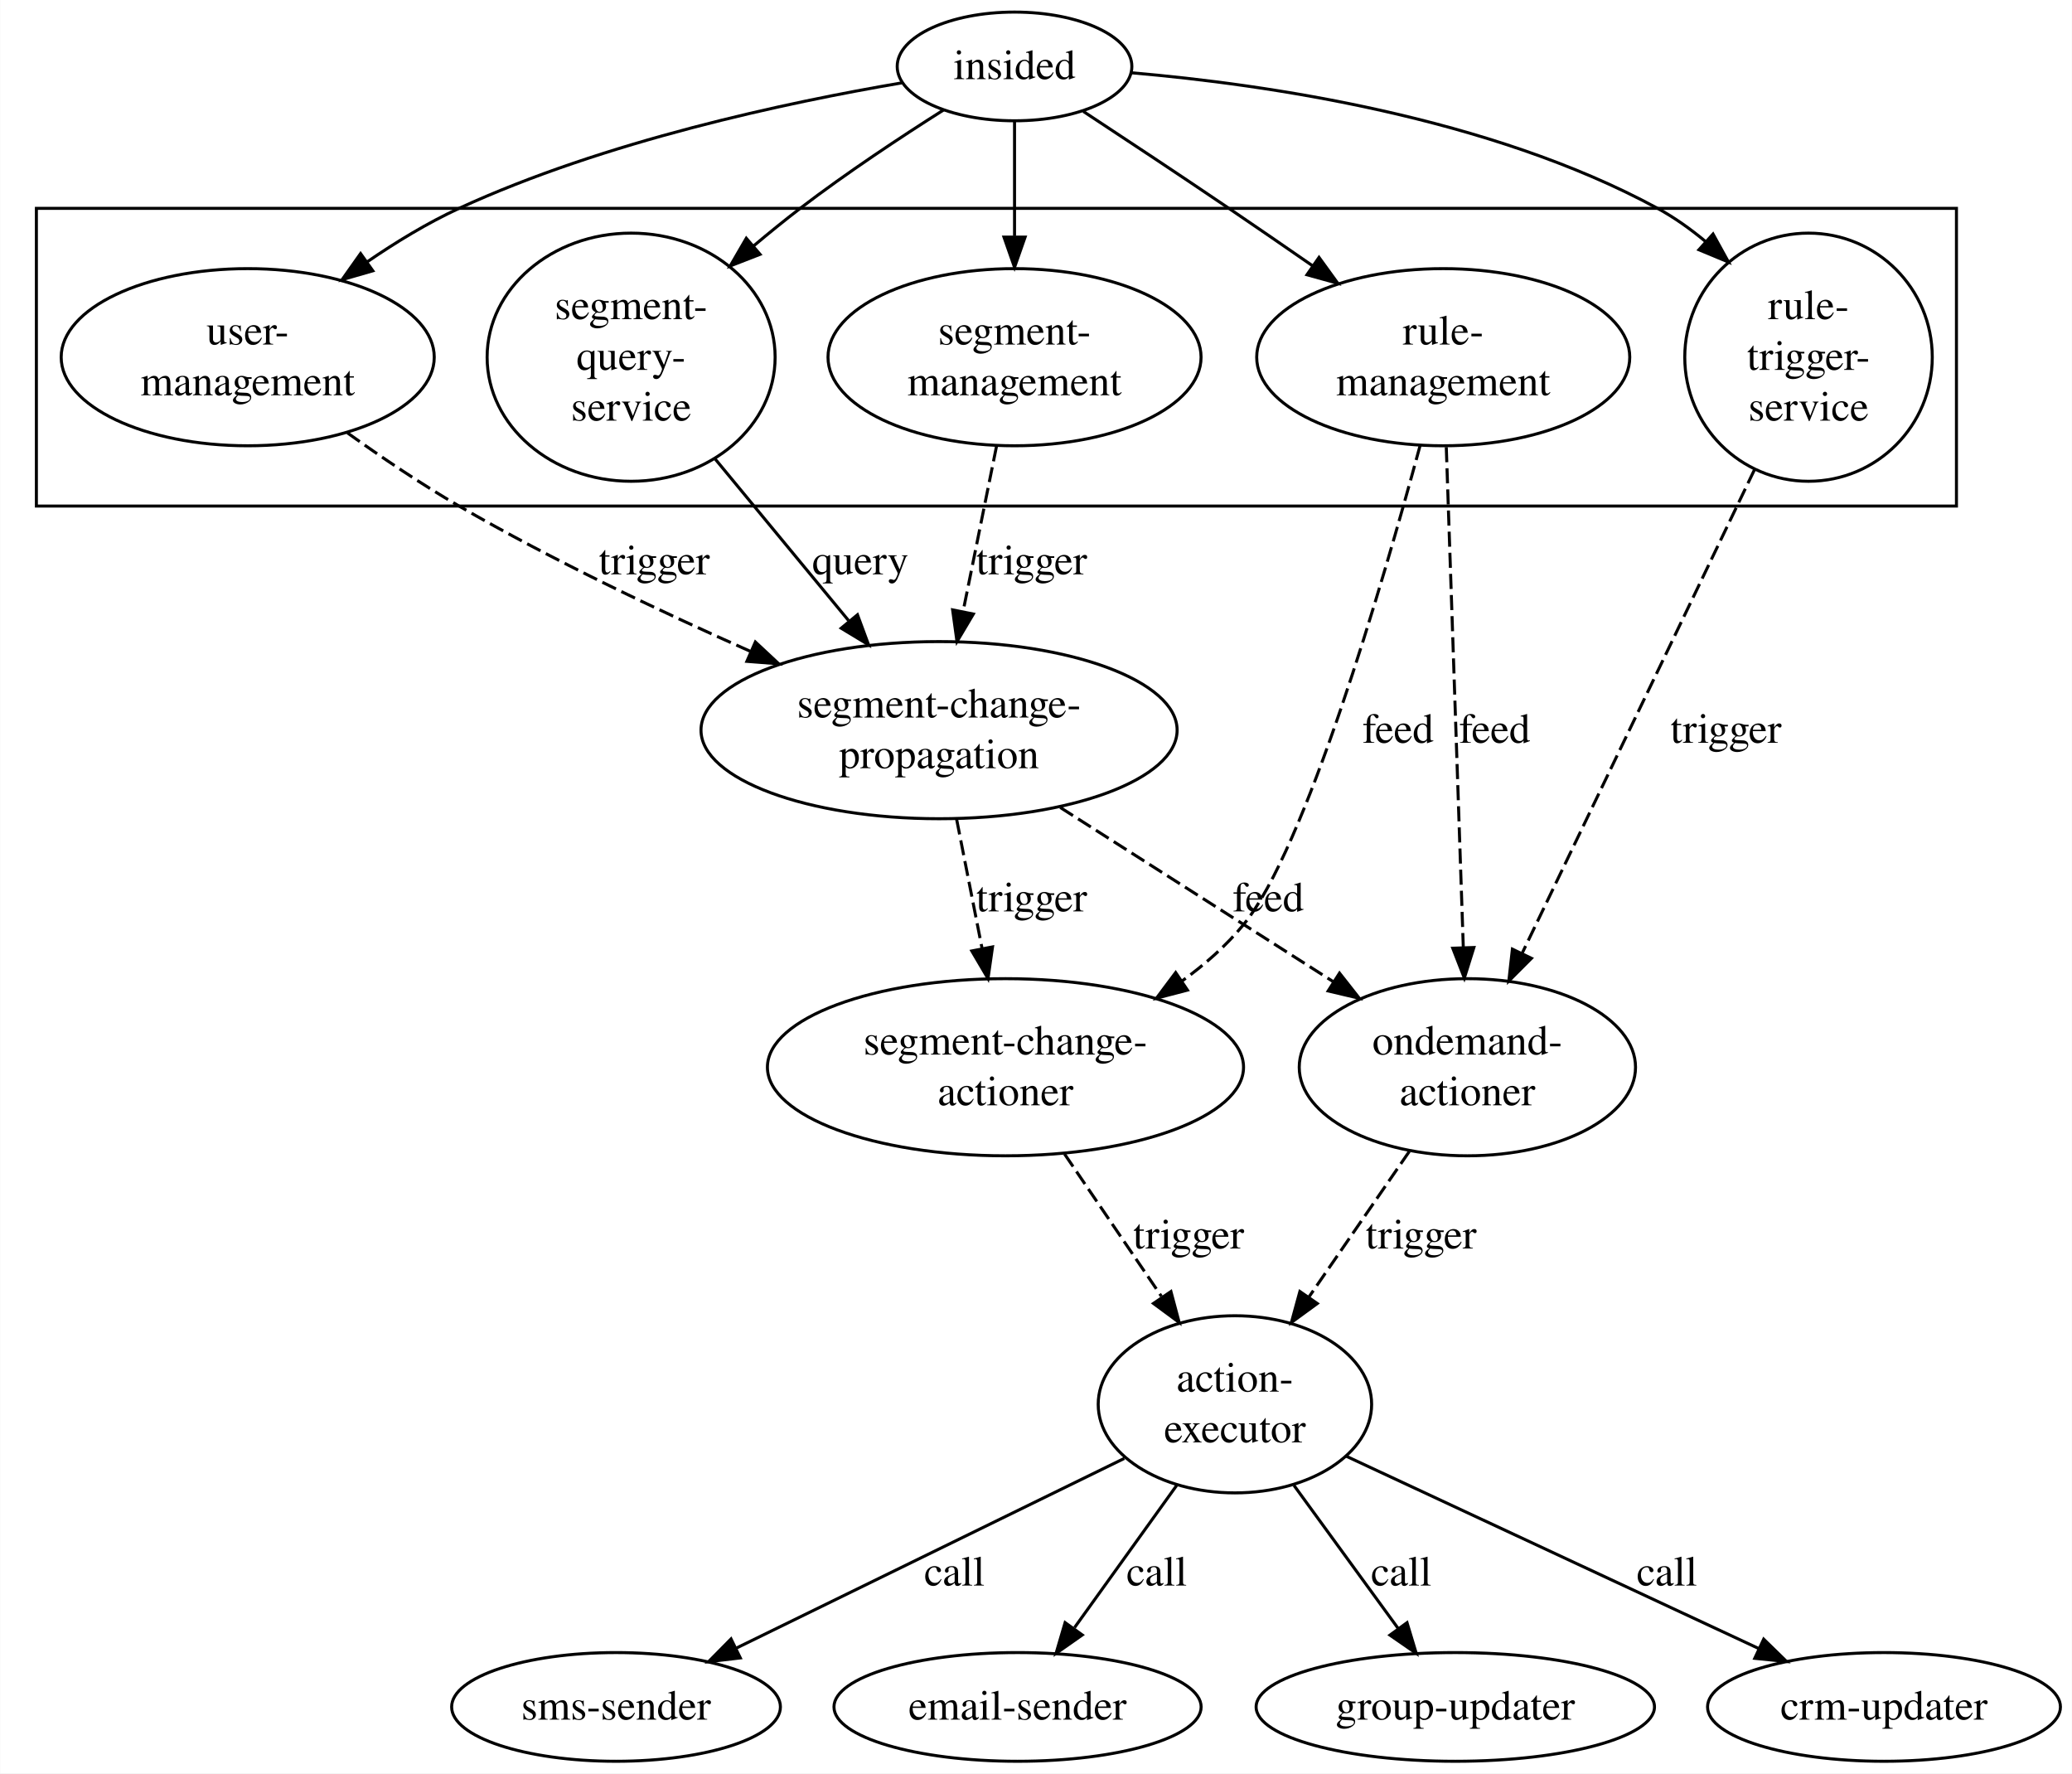
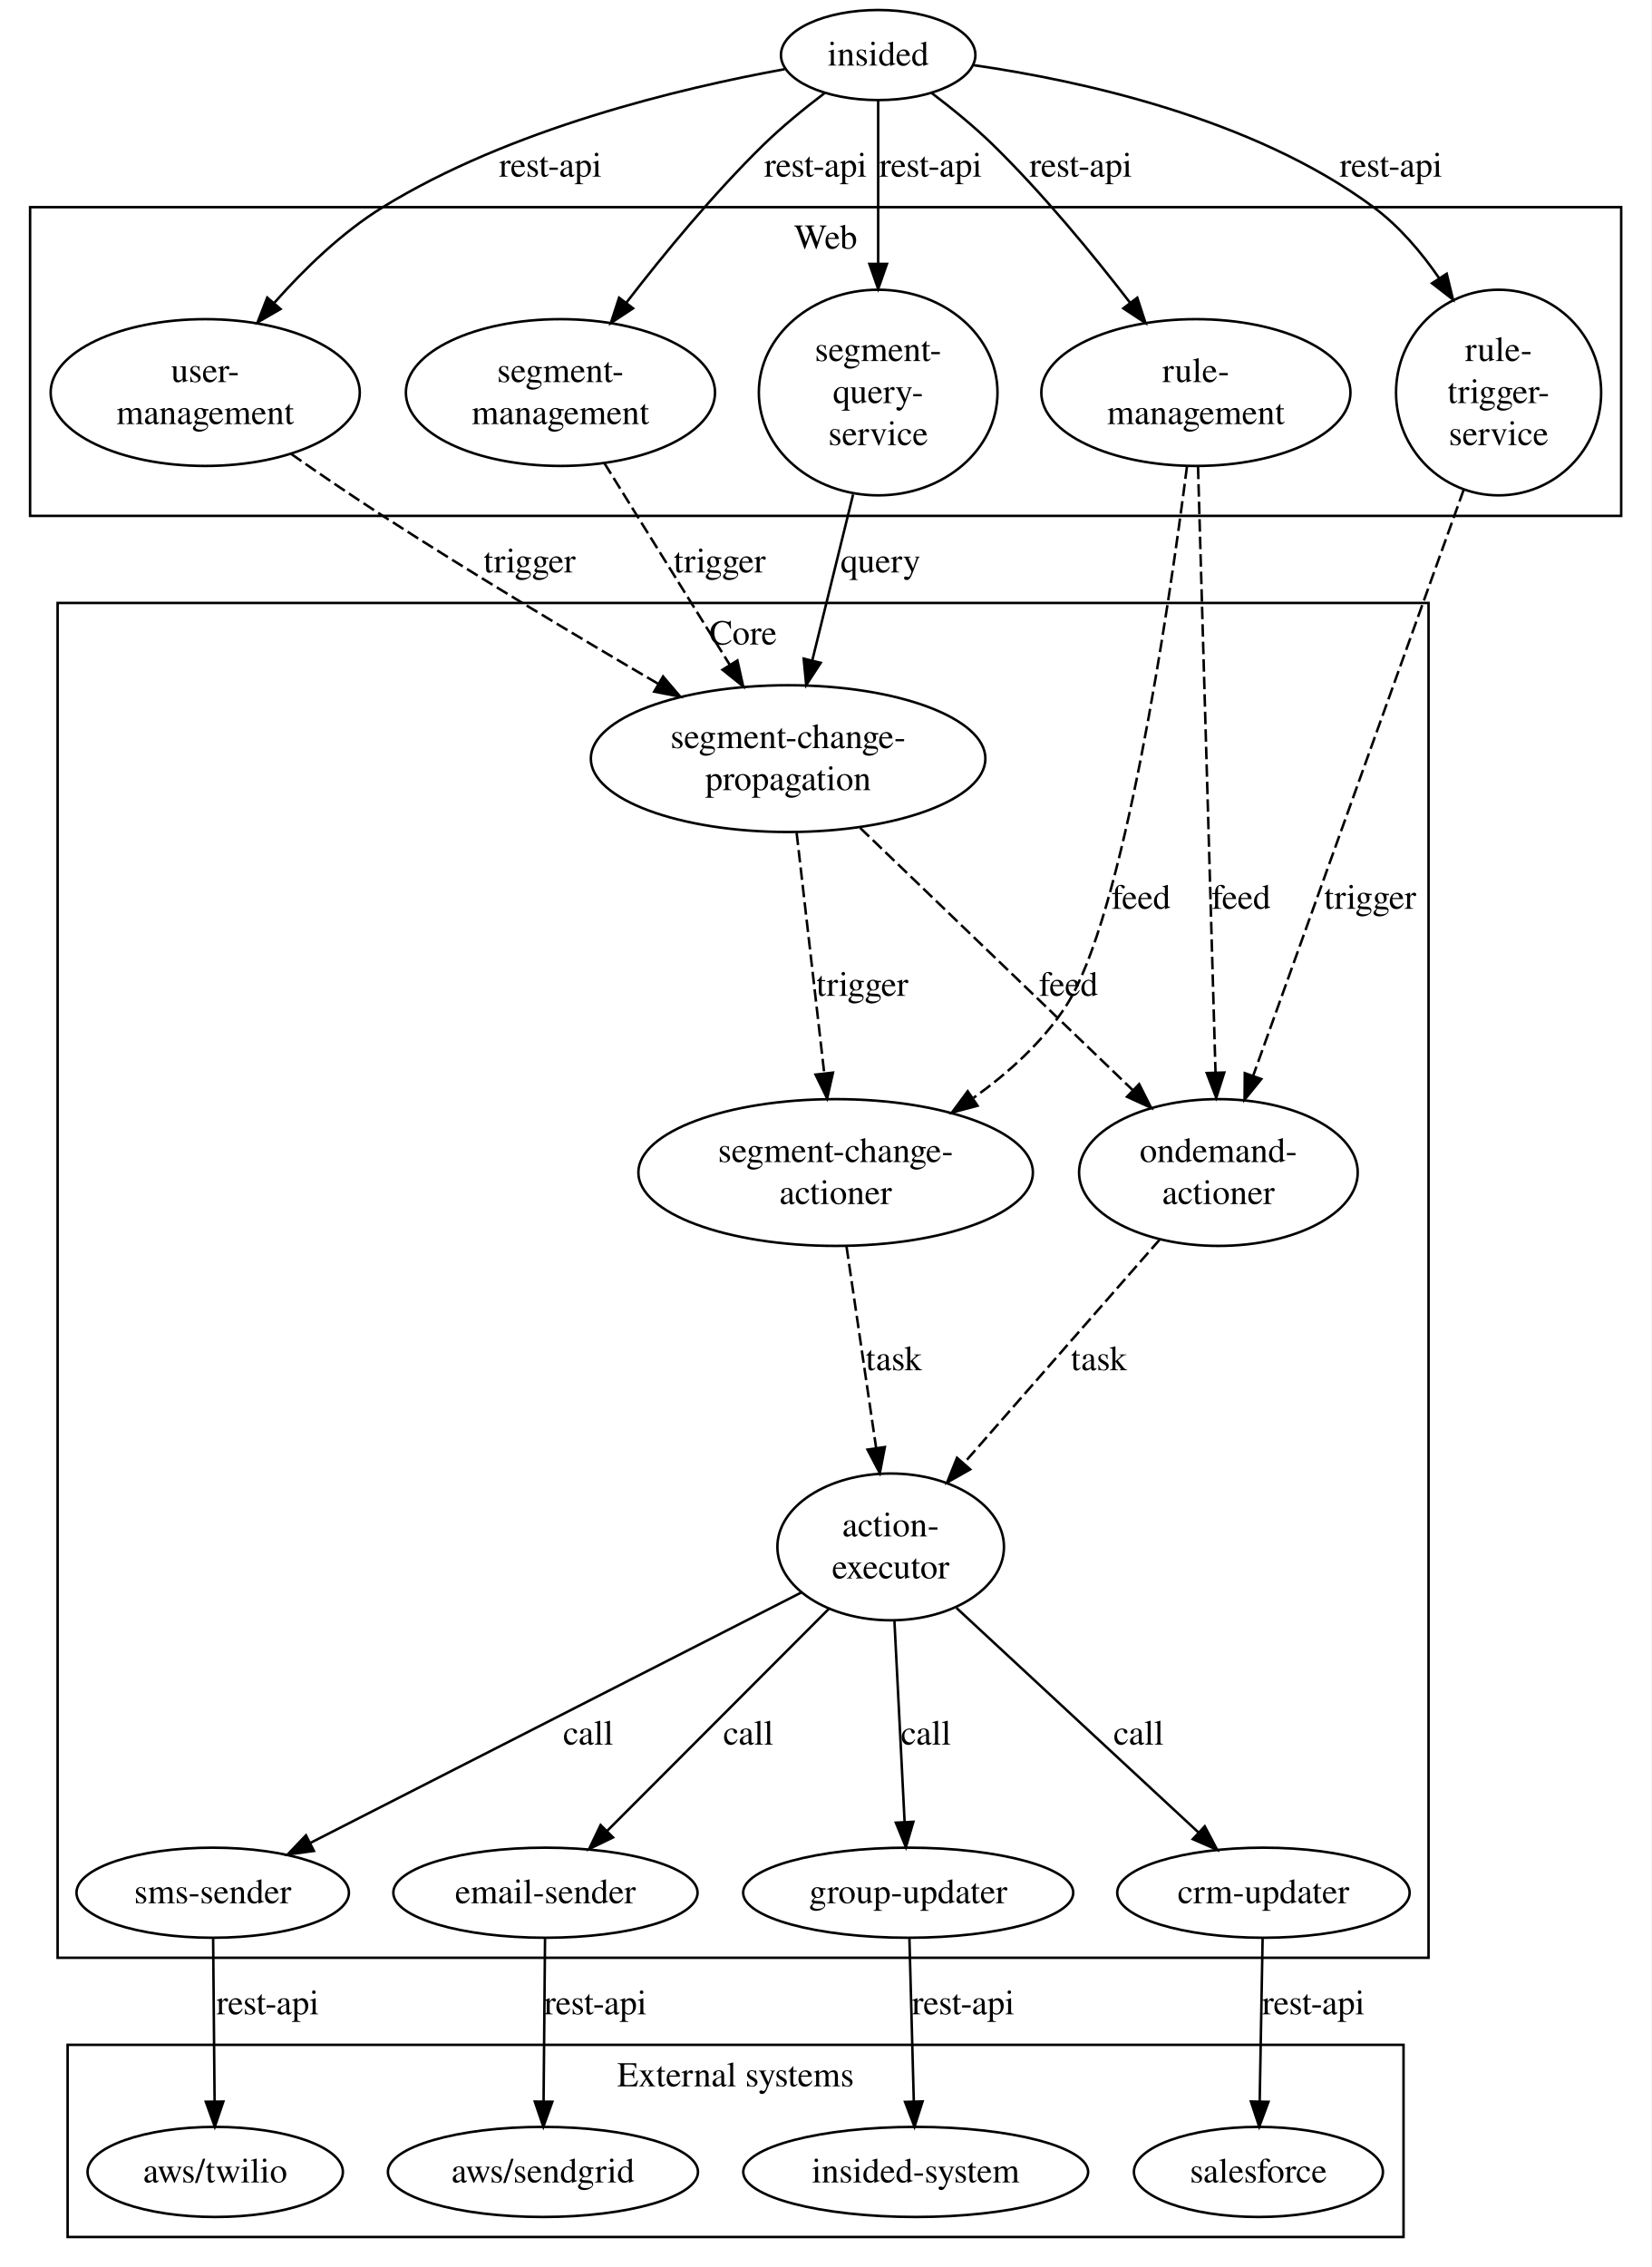
- <svg xmlns="http://www.w3.org/2000/svg" width="686pt" height="587pt" viewBox="0.00 0.00 686.22 587.28">
-   <g id="graph0" class="graph" transform="scale(1 1) rotate(0) translate(4 583.2839)">
-     <polygon fill="#ffffff" stroke="transparent" points="-4,4 -4,-583.284 682.222,-583.284 682.222,4 -4,4" />
+ <svg xmlns="http://www.w3.org/2000/svg" width="660pt" height="906pt" viewBox="0.00 0.00 660.00 906.08">
+   <g id="graph0" class="graph" transform="scale(1 1) rotate(0) translate(4 902.0839)">
+     <polygon fill="#ffffff" stroke="transparent" points="-4,4 -4,-902.084 656,-902.084 656,4 -4,4" />
    <g id="clust1" class="cluster">
-       <polygon fill="none" stroke="#000000" points="8,-415.694 8,-514.284 644,-514.284 644,-415.694 8,-415.694" />
+       <polygon fill="none" stroke="#000000" points="8,-695.894 8,-819.284 644,-819.284 644,-695.894 8,-695.894" />
+       <text text-anchor="middle" x="326" y="-802.684" font-family="Times,serif" font-size="14.00" fill="#000000">Web</text>
+     </g>
+     <g id="clust2" class="cluster">
+       <polygon fill="none" stroke="#000000" points="19,-119.6 19,-661.094 567,-661.094 567,-119.6 19,-119.6" />
+       <text text-anchor="middle" x="293" y="-644.494" font-family="Times,serif" font-size="14.00" fill="#000000">Core</text>
+     </g>
+     <g id="clust3" class="cluster">
+       <polygon fill="none" stroke="#000000" points="23,-8 23,-84.8 557,-84.8 557,-8 23,-8" />
+       <text text-anchor="middle" x="290" y="-68.2" font-family="Times,serif" font-size="14.00" fill="#000000">External systems</text>
    </g>
    <g id="node1" class="node">
-       <ellipse fill="none" stroke="#000000" cx="332" cy="-561.284" rx="38.863" ry="18" />
-       <text text-anchor="middle" x="332" y="-557.084" font-family="Times,serif" font-size="14.00" fill="#000000">
-                 insided
-             </text>
+       <ellipse fill="none" stroke="#000000" cx="347" cy="-880.084" rx="38.863" ry="18" />
+       <text text-anchor="middle" x="347" y="-875.884" font-family="Times,serif" font-size="14.00" fill="#000000">insided</text>
    </g>
    <g id="node2" class="node">
-       <ellipse fill="none" stroke="#000000" cx="595" cy="-464.989" rx="40.993" ry="41.091" />
-       <text text-anchor="middle" x="595" y="-477.589" font-family="Times,serif" font-size="14.00" fill="#000000">
-                 rule-
-             </text>
-       <text text-anchor="middle" x="595" y="-460.789" font-family="Times,serif" font-size="14.00" fill="#000000">
-                 trigger-
-             </text>
-       <text text-anchor="middle" x="595" y="-443.989" font-family="Times,serif" font-size="14.00" fill="#000000">
-                 service
-             </text>
+       <ellipse fill="none" stroke="#000000" cx="595" cy="-745.189" rx="40.993" ry="41.091" />
+       <text text-anchor="middle" x="595" y="-757.789" font-family="Times,serif" font-size="14.00" fill="#000000">rule-</text>
+       <text text-anchor="middle" x="595" y="-740.989" font-family="Times,serif" font-size="14.00" fill="#000000">trigger-</text>
+       <text text-anchor="middle" x="595" y="-724.189" font-family="Times,serif" font-size="14.00" fill="#000000">service</text>
    </g>
    <g id="edge1" class="edge">
-       <path fill="none" stroke="#000000" d="M370.785,-559.174C415.279,-555.343 489.266,-544.568 545,-514.284 550.553,-511.267 555.907,-507.45 560.916,-503.281" />
-       <polygon fill="#000000" stroke="#000000" points="563.368,-505.784 568.481,-496.504 558.697,-500.57 563.368,-505.784" />
+       <path fill="none" stroke="#000000" d="M385.04,-876.054C427.605,-869.921 496.89,-854.922 545,-819.284 555.233,-811.704 564.044,-801.37 571.292,-790.826" />
+       <polygon fill="#000000" stroke="#000000" points="574.268,-792.669 576.767,-782.374 568.393,-788.864 574.268,-792.669" />
+       <text text-anchor="middle" x="551.988" y="-831.484" font-family="Times,serif" font-size="14.00" fill="#000000">rest-api</text>
    </g>
    <g id="node3" class="node">
-       <ellipse fill="none" stroke="#000000" cx="474" cy="-464.989" rx="61.787" ry="29.331" />
-       <text text-anchor="middle" x="474" y="-469.189" font-family="Times,serif" font-size="14.00" fill="#000000">
-                 rule-
-             </text>
-       <text text-anchor="middle" x="474" y="-452.389" font-family="Times,serif" font-size="14.00" fill="#000000">
-                 management
-             </text>
+       <ellipse fill="none" stroke="#000000" cx="474" cy="-745.189" rx="61.787" ry="29.331" />
+       <text text-anchor="middle" x="474" y="-749.389" font-family="Times,serif" font-size="14.00" fill="#000000">rule-</text>
+       <text text-anchor="middle" x="474" y="-732.589" font-family="Times,serif" font-size="14.00" fill="#000000">management</text>
    </g>
    <g id="edge2" class="edge">
-       <path fill="none" stroke="#000000" d="M354.788,-546.383C368.756,-537.204 386.972,-525.151 403,-514.284 412.034,-508.159 421.666,-501.535 430.827,-495.19" />
-       <polygon fill="#000000" stroke="#000000" points="432.857,-498.041 439.076,-489.464 428.866,-492.291 432.857,-498.041" />
+       <path fill="none" stroke="#000000" d="M368.419,-864.88C376.454,-858.782 385.46,-851.458 393,-844.084 412.853,-824.667 432.649,-800.606 447.702,-781.078" />
+       <polygon fill="#000000" stroke="#000000" points="450.57,-783.088 453.849,-773.014 445.003,-778.845 450.57,-783.088" />
+       <text text-anchor="middle" x="427.988" y="-831.484" font-family="Times,serif" font-size="14.00" fill="#000000">rest-api</text>
    </g>
    <g id="node4" class="node">
-       <ellipse fill="none" stroke="#000000" cx="78" cy="-464.989" rx="61.787" ry="29.331" />
-       <text text-anchor="middle" x="78" y="-469.189" font-family="Times,serif" font-size="14.00" fill="#000000">
-                 user-
-             </text>
-       <text text-anchor="middle" x="78" y="-452.389" font-family="Times,serif" font-size="14.00" fill="#000000">
-                 management
-             </text>
+       <ellipse fill="none" stroke="#000000" cx="78" cy="-745.189" rx="61.787" ry="29.331" />
+       <text text-anchor="middle" x="78" y="-749.389" font-family="Times,serif" font-size="14.00" fill="#000000">user-</text>
+       <text text-anchor="middle" x="78" y="-732.589" font-family="Times,serif" font-size="14.00" fill="#000000">management</text>
    </g>
    <g id="edge3" class="edge">
-       <path fill="none" stroke="#000000" d="M294.707,-555.849C256.557,-549.362 196.209,-536.5 148,-514.284 137.559,-509.473 127.037,-503.069 117.437,-496.474" />
-       <polygon fill="#000000" stroke="#000000" points="119.442,-493.605 109.263,-490.665 115.386,-499.311 119.442,-493.605" />
+       <path fill="none" stroke="#000000" d="M309.633,-874.436C267.983,-866.87 199.816,-850.603 149,-819.284 132.771,-809.282 117.705,-794.697 105.665,-781.107" />
+       <polygon fill="#000000" stroke="#000000" points="108.106,-778.576 98.94,-773.263 102.791,-783.133 108.106,-778.576" />
+       <text text-anchor="middle" x="215.988" y="-831.484" font-family="Times,serif" font-size="14.00" fill="#000000">rest-api</text>
    </g>
    <g id="node5" class="node">
-       <ellipse fill="none" stroke="#000000" cx="332" cy="-464.989" rx="61.787" ry="29.331" />
-       <text text-anchor="middle" x="332" y="-469.189" font-family="Times,serif" font-size="14.00" fill="#000000">
-                 segment-
-             </text>
-       <text text-anchor="middle" x="332" y="-452.389" font-family="Times,serif" font-size="14.00" fill="#000000">
-                 management
-             </text>
+       <ellipse fill="none" stroke="#000000" cx="220" cy="-745.189" rx="61.787" ry="29.331" />
+       <text text-anchor="middle" x="220" y="-749.389" font-family="Times,serif" font-size="14.00" fill="#000000">segment-</text>
+       <text text-anchor="middle" x="220" y="-732.589" font-family="Times,serif" font-size="14.00" fill="#000000">management</text>
    </g>
    <g id="edge4" class="edge">
-       <path fill="none" stroke="#000000" d="M332,-543.172C332,-532.424 332,-518.353 332,-505.114" />
-       <polygon fill="#000000" stroke="#000000" points="335.5,-504.755 332,-494.755 328.5,-504.755 335.5,-504.755" />
+       <path fill="none" stroke="#000000" d="M325.594,-864.878C317.562,-858.78 308.561,-851.456 301.024,-844.084 281.17,-824.664 261.368,-800.602 246.31,-781.076" />
+       <polygon fill="#000000" stroke="#000000" points="249.007,-778.841 240.16,-773.011 243.441,-783.086 249.007,-778.841" />
+       <text text-anchor="middle" x="321.988" y="-831.484" font-family="Times,serif" font-size="14.00" fill="#000000">rest-api</text>
    </g>
    <g id="node6" class="node">
-       <ellipse fill="none" stroke="#000000" cx="205" cy="-464.989" rx="47.699" ry="41.091" />
-       <text text-anchor="middle" x="205" y="-477.589" font-family="Times,serif" font-size="14.00" fill="#000000">
-                 segment-
-             </text>
-       <text text-anchor="middle" x="205" y="-460.789" font-family="Times,serif" font-size="14.00" fill="#000000">
-                 query-
-             </text>
-       <text text-anchor="middle" x="205" y="-443.989" font-family="Times,serif" font-size="14.00" fill="#000000">
-                 service
-             </text>
+       <ellipse fill="none" stroke="#000000" cx="347" cy="-745.189" rx="47.699" ry="41.091" />
+       <text text-anchor="middle" x="347" y="-757.789" font-family="Times,serif" font-size="14.00" fill="#000000">segment-</text>
+       <text text-anchor="middle" x="347" y="-740.989" font-family="Times,serif" font-size="14.00" fill="#000000">query-</text>
+       <text text-anchor="middle" x="347" y="-724.189" font-family="Times,serif" font-size="14.00" fill="#000000">service</text>
    </g>
    <g id="edge5" class="edge">
-       <path fill="none" stroke="#000000" d="M308.422,-546.823C294.331,-537.902 276.26,-525.964 261,-514.284 255.938,-510.409 250.752,-506.202 245.677,-501.934" />
-       <polygon fill="#000000" stroke="#000000" points="247.701,-499.059 237.828,-495.216 243.149,-504.377 247.701,-499.059" />
+       <path fill="none" stroke="#000000" d="M347,-861.891C347,-845.24 347,-819.783 347,-796.889" />
+       <polygon fill="#000000" stroke="#000000" points="350.5,-796.591 347,-786.591 343.5,-796.591 350.5,-796.591" />
+       <text text-anchor="middle" x="367.988" y="-831.484" font-family="Times,serif" font-size="14.00" fill="#000000">rest-api</text>
    </g>
    <g id="node7" class="node">
-       <ellipse fill="none" stroke="#000000" cx="482" cy="-229.847" rx="55.696" ry="29.331" />
-       <text text-anchor="middle" x="482" y="-234.047" font-family="Times,serif" font-size="14.00" fill="#000000">
-                 ondemand-
-             </text>
-       <text text-anchor="middle" x="482" y="-217.247" font-family="Times,serif" font-size="14.00" fill="#000000">
-                 actioner
-             </text>
+       <ellipse fill="none" stroke="#000000" cx="483" cy="-433.447" rx="55.696" ry="29.331" />
+       <text text-anchor="middle" x="483" y="-437.647" font-family="Times,serif" font-size="14.00" fill="#000000">ondemand-</text>
+       <text text-anchor="middle" x="483" y="-420.847" font-family="Times,serif" font-size="14.00" fill="#000000">actioner</text>
    </g>
    <g id="edge6" class="edge">
-       <path fill="none" stroke="#000000" stroke-dasharray="5,2" d="M577.095,-427.73C556.049,-383.935 521.317,-311.661 500.161,-267.638" />
-       <polygon fill="#000000" stroke="#000000" points="503.22,-265.923 495.734,-258.426 496.911,-268.955 503.22,-265.923" />
-       <text text-anchor="middle" x="567.659" y="-337.278" font-family="Times,serif" font-size="14.00" fill="#000000">trigger
-             </text>
+       <path fill="none" stroke="#000000" stroke-dasharray="5,2" d="M581.042,-706.337C559.489,-646.348 518.358,-531.862 496.863,-472.034" />
+       <polygon fill="#000000" stroke="#000000" points="500.138,-470.797 493.463,-462.569 493.55,-473.164 500.138,-470.797" />
+       <text text-anchor="middle" x="543.659" y="-538.863" font-family="Times,serif" font-size="14.00" fill="#000000">trigger</text>
    </g>
    <g id="edge9" class="edge">
-       <path fill="none" stroke="#000000" stroke-dasharray="5,2" d="M475.013,-435.208C476.444,-393.158 479.059,-316.298 480.652,-269.468" />
-       <polygon fill="#000000" stroke="#000000" points="484.153,-269.499 480.995,-259.386 477.157,-269.261 484.153,-269.499" />
-       <text text-anchor="middle" x="491.045" y="-337.278" font-family="Times,serif" font-size="14.00" fill="#000000">feed
-             </text>
+       <path fill="none" stroke="#000000" stroke-dasharray="5,2" d="M474.855,-715.58C476.48,-659.288 480.016,-536.797 481.848,-473.341" />
+       <polygon fill="#000000" stroke="#000000" points="485.348,-473.411 482.138,-463.314 478.351,-473.209 485.348,-473.411" />
+       <text text-anchor="middle" x="492.045" y="-538.863" font-family="Times,serif" font-size="14.00" fill="#000000">feed</text>
    </g>
    <g id="node9" class="node">
-       <ellipse fill="none" stroke="#000000" cx="329" cy="-229.847" rx="78.855" ry="29.331" />
-       <text text-anchor="middle" x="329" y="-234.047" font-family="Times,serif" font-size="14.00" fill="#000000">
-                 segment-change-
-             </text>
-       <text text-anchor="middle" x="329" y="-217.247" font-family="Times,serif" font-size="14.00" fill="#000000">
-                 actioner
-             </text>
+       <ellipse fill="none" stroke="#000000" cx="330" cy="-433.447" rx="78.855" ry="29.331" />
+       <text text-anchor="middle" x="330" y="-437.647" font-family="Times,serif" font-size="14.00" fill="#000000">segment-change-</text>
+       <text text-anchor="middle" x="330" y="-420.847" font-family="Times,serif" font-size="14.00" fill="#000000">actioner</text>
    </g>
    <g id="edge13" class="edge">
-       <path fill="none" stroke="#000000" stroke-dasharray="5,2" d="M466.348,-435.769C453.808,-389.507 428.251,-302.094 408,-277.263 402.209,-270.162 395.054,-263.865 387.436,-258.368" />
-       <polygon fill="#000000" stroke="#000000" points="389.282,-255.391 379.03,-252.716 385.376,-261.2 389.282,-255.391" />
-       <text text-anchor="middle" x="459.045" y="-337.278" font-family="Times,serif" font-size="14.00" fill="#000000">feed
-             </text>
+       <path fill="none" stroke="#000000" stroke-dasharray="5,2" d="M470.439,-715.659C463.118,-658.523 445.104,-535.344 422,-499.863 412.653,-485.508 399.042,-473.243 385.141,-463.303" />
+       <polygon fill="#000000" stroke="#000000" points="386.722,-460.146 376.484,-457.417 382.786,-465.934 386.722,-460.146" />
+       <text text-anchor="middle" x="452.045" y="-538.863" font-family="Times,serif" font-size="14.00" fill="#000000">feed</text>
    </g>
    <g id="node8" class="node">
-       <ellipse fill="none" stroke="#000000" cx="307" cy="-341.478" rx="78.855" ry="29.331" />
-       <text text-anchor="middle" x="307" y="-345.678" font-family="Times,serif" font-size="14.00" fill="#000000">
-                 segment-change-
-             </text>
-       <text text-anchor="middle" x="307" y="-328.878" font-family="Times,serif" font-size="14.00" fill="#000000">
-                 propagation
-             </text>
+       <ellipse fill="none" stroke="#000000" cx="311" cy="-598.878" rx="78.855" ry="29.331" />
+       <text text-anchor="middle" x="311" y="-603.078" font-family="Times,serif" font-size="14.00" fill="#000000">segment-change-</text>
+       <text text-anchor="middle" x="311" y="-586.278" font-family="Times,serif" font-size="14.00" fill="#000000">propagation</text>
    </g>
    <g id="edge10" class="edge">
-       <path fill="none" stroke="#000000" stroke-dasharray="5,2" d="M111.029,-439.927C122.454,-431.75 135.525,-422.922 148,-415.694 178.801,-397.848 214.612,-380.831 244.441,-367.604" />
-       <polygon fill="#000000" stroke="#000000" points="246.155,-370.674 253.902,-363.447 243.339,-364.265 246.155,-370.674" />
-       <text text-anchor="middle" x="212.659" y="-393.094" font-family="Times,serif" font-size="14.00" fill="#000000">trigger
-             </text>
+       <path fill="none" stroke="#000000" stroke-dasharray="5,2" d="M112.352,-720.647C123.887,-712.592 136.897,-703.707 149,-695.894 185.253,-672.491 227.052,-647.507 259.111,-628.754" />
+       <polygon fill="#000000" stroke="#000000" points="261.009,-631.699 267.882,-623.636 257.481,-625.653 261.009,-631.699" />
+       <text text-anchor="middle" x="207.659" y="-673.294" font-family="Times,serif" font-size="14.00" fill="#000000">trigger</text>
    </g>
    <g id="edge7" class="edge">
-       <path fill="none" stroke="#000000" stroke-dasharray="5,2" d="M326.012,-435.405C322.703,-419.059 318.55,-398.54 314.97,-380.854" />
-       <polygon fill="#000000" stroke="#000000" points="318.354,-379.928 312.939,-370.821 311.493,-381.316 318.354,-379.928" />
-       <text text-anchor="middle" x="337.659" y="-393.094" font-family="Times,serif" font-size="14.00" fill="#000000">trigger
-             </text>
+       <path fill="none" stroke="#000000" stroke-dasharray="5,2" d="M237.546,-716.979C251.822,-694.026 272.092,-661.435 287.724,-636.302" />
+       <polygon fill="#000000" stroke="#000000" points="290.732,-638.092 293.042,-627.752 284.788,-634.395 290.732,-638.092" />
+       <text text-anchor="middle" x="283.659" y="-673.294" font-family="Times,serif" font-size="14.00" fill="#000000">trigger</text>
    </g>
    <g id="edge8" class="edge">
-       <path fill="none" stroke="#000000" d="M232.872,-431.239C246.558,-414.666 263.064,-394.68 277.023,-377.777" />
-       <polygon fill="#000000" stroke="#000000" points="279.978,-379.695 283.647,-369.756 274.581,-375.238 279.978,-379.695" />
-       <text text-anchor="middle" x="280.938" y="-393.094" font-family="Times,serif" font-size="14.00" fill="#000000">query
-             </text>
+       <path fill="none" stroke="#000000" d="M336.972,-704.433C331.882,-683.746 325.726,-658.726 320.685,-638.239" />
+       <polygon fill="#000000" stroke="#000000" points="324.024,-637.16 318.236,-628.286 317.226,-638.832 324.024,-637.16" />
+       <text text-anchor="middle" x="347.938" y="-673.294" font-family="Times,serif" font-size="14.00" fill="#000000">query</text>
    </g>
    <g id="node10" class="node">
-       <ellipse fill="none" stroke="#000000" cx="405" cy="-118.216" rx="45.286" ry="29.331" />
-       <text text-anchor="middle" x="405" y="-122.416" font-family="Times,serif" font-size="14.00" fill="#000000">
-                 action-
-             </text>
-       <text text-anchor="middle" x="405" y="-105.616" font-family="Times,serif" font-size="14.00" fill="#000000">
-                 executor
-             </text>
+       <ellipse fill="none" stroke="#000000" cx="352" cy="-283.816" rx="45.286" ry="29.331" />
+       <text text-anchor="middle" x="352" y="-288.016" font-family="Times,serif" font-size="14.00" fill="#000000">action-</text>
+       <text text-anchor="middle" x="352" y="-271.216" font-family="Times,serif" font-size="14.00" fill="#000000">executor</text>
    </g>
    <g id="edge15" class="edge">
-       <path fill="none" stroke="#000000" stroke-dasharray="5,2" d="M462.768,-201.966C452.696,-187.363 440.252,-169.323 429.497,-153.73" />
-       <polygon fill="#000000" stroke="#000000" points="432.28,-151.601 423.721,-145.357 426.518,-155.576 432.28,-151.601" />
-       <text text-anchor="middle" x="466.659" y="-169.831" font-family="Times,serif" font-size="14.00" fill="#000000">trigger
-             </text>
+       <path fill="none" stroke="#000000" stroke-dasharray="5,2" d="M459.58,-406.696C437.677,-381.678 404.887,-344.224 381.267,-317.246" />
+       <polygon fill="#000000" stroke="#000000" points="383.781,-314.803 374.56,-309.585 378.514,-319.414 383.781,-314.803" />
+       <text text-anchor="middle" x="435.275" y="-354.431" font-family="Times,serif" font-size="14.00" fill="#000000">task</text>
    </g>
    <g id="edge11" class="edge">
-       <path fill="none" stroke="#000000" stroke-dasharray="5,2" d="M347.149,-315.868C374.101,-298.675 409.631,-276.011 437.455,-258.262" />
-       <polygon fill="#000000" stroke="#000000" points="439.648,-261.014 446.197,-252.685 435.884,-255.113 439.648,-261.014" />
-       <text text-anchor="middle" x="416.045" y="-281.463" font-family="Times,serif" font-size="14.00" fill="#000000">feed
-             </text>
+       <path fill="none" stroke="#000000" stroke-dasharray="5,2" d="M339.789,-571.189C369.802,-542.321 416.83,-497.09 448.736,-466.402" />
+       <polygon fill="#000000" stroke="#000000" points="451.321,-468.772 456.102,-459.318 446.469,-463.727 451.321,-468.772" />
+       <text text-anchor="middle" x="423.045" y="-504.063" font-family="Times,serif" font-size="14.00" fill="#000000">feed</text>
    </g>
    <g id="edge12" class="edge">
-       <path fill="none" stroke="#000000" stroke-dasharray="5,2" d="M312.838,-311.856C315.419,-298.758 318.491,-283.171 321.26,-269.121" />
-       <polygon fill="#000000" stroke="#000000" points="324.712,-269.708 323.211,-259.22 317.844,-268.355 324.712,-269.708" />
-       <text text-anchor="middle" x="337.659" y="-281.463" font-family="Times,serif" font-size="14.00" fill="#000000">trigger
-             </text>
+       <path fill="none" stroke="#000000" stroke-dasharray="5,2" d="M314.397,-569.302C317.481,-542.45 322.053,-502.64 325.452,-473.048" />
+       <polygon fill="#000000" stroke="#000000" points="328.937,-473.379 326.601,-463.045 321.982,-472.58 328.937,-473.379" />
+       <text text-anchor="middle" x="340.659" y="-504.063" font-family="Times,serif" font-size="14.00" fill="#000000">trigger</text>
    </g>
    <g id="edge14" class="edge">
-       <path fill="none" stroke="#000000" stroke-dasharray="5,2" d="M348.572,-201.099C358.351,-186.734 370.28,-169.214 380.646,-153.988" />
-       <polygon fill="#000000" stroke="#000000" points="383.806,-155.566 386.54,-145.33 378.019,-151.626 383.806,-155.566" />
-       <text text-anchor="middle" x="389.659" y="-169.831" font-family="Times,serif" font-size="14.00" fill="#000000">trigger
-             </text>
+       <path fill="none" stroke="#000000" stroke-dasharray="5,2" d="M334.346,-403.885C337.736,-380.829 342.476,-348.589 346.192,-323.321" />
+       <polygon fill="#000000" stroke="#000000" points="349.671,-323.719 347.663,-313.317 342.745,-322.701 349.671,-323.719" />
+       <text text-anchor="middle" x="353.275" y="-354.431" font-family="Times,serif" font-size="14.00" fill="#000000">task</text>
    </g>
    <g id="node11" class="node">
-       <ellipse fill="none" stroke="#000000" cx="200" cy="-18" rx="54.451" ry="18" />
-       <text text-anchor="middle" x="200" y="-13.8" font-family="Times,serif" font-size="14.00" fill="#000000">
-                 sms-sender
-             </text>
+       <ellipse fill="none" stroke="#000000" cx="81" cy="-145.6" rx="54.451" ry="18" />
+       <text text-anchor="middle" x="81" y="-141.4" font-family="Times,serif" font-size="14.00" fill="#000000">sms-sender</text>
    </g>
    <g id="edge16" class="edge">
-       <path fill="none" stroke="#000000" d="M368.35,-100.299C332.146,-82.601 276.936,-55.611 239.706,-37.411" />
-       <polygon fill="#000000" stroke="#000000" points="241.172,-34.231 230.651,-32.984 238.097,-40.52 241.172,-34.231" />
-       <text text-anchor="middle" x="312.105" y="-58.2" font-family="Times,serif" font-size="14.00" fill="#000000">call
-             </text>
+       <path fill="none" stroke="#000000" d="M316.293,-265.604C265.448,-239.672 172.537,-192.286 119.963,-165.472" />
+       <polygon fill="#000000" stroke="#000000" points="121.446,-162.299 110.947,-160.874 118.265,-168.535 121.446,-162.299" />
+       <text text-anchor="middle" x="231.105" y="-204.8" font-family="Times,serif" font-size="14.00" fill="#000000">call</text>
    </g>
    <g id="node12" class="node">
-       <ellipse fill="none" stroke="#000000" cx="333" cy="-18" rx="60.81" ry="18" />
-       <text text-anchor="middle" x="333" y="-13.8" font-family="Times,serif" font-size="14.00" fill="#000000">
-                 email-sender
-             </text>
+       <ellipse fill="none" stroke="#000000" cx="214" cy="-145.6" rx="60.81" ry="18" />
+       <text text-anchor="middle" x="214" y="-141.4" font-family="Times,serif" font-size="14.00" fill="#000000">email-sender</text>
    </g>
    <g id="edge17" class="edge">
-       <path fill="none" stroke="#000000" d="M385.705,-91.36C375.219,-76.764 362.302,-58.785 351.881,-44.28" />
-       <polygon fill="#000000" stroke="#000000" points="354.435,-41.837 345.758,-35.758 348.75,-45.921 354.435,-41.837" />
-       <text text-anchor="middle" x="379.105" y="-58.2" font-family="Times,serif" font-size="14.00" fill="#000000">call
-             </text>
+       <path fill="none" stroke="#000000" d="M327.328,-259.106C302.316,-234.054 263.828,-195.506 238.778,-170.416" />
+       <polygon fill="#000000" stroke="#000000" points="241.007,-167.696 231.465,-163.092 236.053,-172.642 241.007,-167.696" />
+       <text text-anchor="middle" x="295.105" y="-204.8" font-family="Times,serif" font-size="14.00" fill="#000000">call</text>
    </g>
    <g id="node13" class="node">
-       <ellipse fill="none" stroke="#000000" cx="478" cy="-18" rx="65.975" ry="18" />
-       <text text-anchor="middle" x="478" y="-13.8" font-family="Times,serif" font-size="14.00" fill="#000000">
-                 group-updater
-             </text>
+       <ellipse fill="none" stroke="#000000" cx="359" cy="-145.6" rx="65.975" ry="18" />
+       <text text-anchor="middle" x="359" y="-141.4" font-family="Times,serif" font-size="14.00" fill="#000000">group-updater</text>
    </g>
    <g id="edge18" class="edge">
-       <path fill="none" stroke="#000000" d="M424.563,-91.36C435.295,-76.626 448.538,-58.446 459.156,-43.87" />
-       <polygon fill="#000000" stroke="#000000" points="462.006,-45.901 465.065,-35.758 456.348,-41.78 462.006,-45.901" />
-       <text text-anchor="middle" x="460.105" y="-58.2" font-family="Times,serif" font-size="14.00" fill="#000000">call
-             </text>
+       <path fill="none" stroke="#000000" d="M353.502,-254.165C354.707,-230.365 356.388,-197.175 357.573,-173.775" />
+       <polygon fill="#000000" stroke="#000000" points="361.069,-173.946 358.079,-163.781 354.078,-173.591 361.069,-173.946" />
+       <text text-anchor="middle" x="366.105" y="-204.8" font-family="Times,serif" font-size="14.00" fill="#000000">call</text>
    </g>
    <g id="node14" class="node">
-       <ellipse fill="none" stroke="#000000" cx="620" cy="-18" rx="58.445" ry="18" />
-       <text text-anchor="middle" x="620" y="-13.8" font-family="Times,serif" font-size="14.00" fill="#000000">
-                 crm-updater
-             </text>
+       <ellipse fill="none" stroke="#000000" cx="501" cy="-145.6" rx="58.445" ry="18" />
+       <text text-anchor="middle" x="501" y="-141.4" font-family="Times,serif" font-size="14.00" fill="#000000">crm-updater</text>
    </g>
    <g id="edge19" class="edge">
-       <path fill="none" stroke="#000000" d="M441.96,-100.988C479.974,-83.269 539.057,-55.729 578.614,-37.291" />
-       <polygon fill="#000000" stroke="#000000" points="580.145,-40.439 587.731,-33.041 577.188,-34.094 580.145,-40.439" />
-       <text text-anchor="middle" x="548.105" y="-58.2" font-family="Times,serif" font-size="14.00" fill="#000000">call
-             </text>
+       <path fill="none" stroke="#000000" d="M378.295,-259.424C405.517,-234.172 447.787,-194.962 474.927,-169.786" />
+       <polygon fill="#000000" stroke="#000000" points="477.541,-172.135 482.492,-162.768 472.781,-167.003 477.541,-172.135" />
+       <text text-anchor="middle" x="451.105" y="-204.8" font-family="Times,serif" font-size="14.00" fill="#000000">call</text>
+     </g>
+     <g id="node16" class="node">
+       <ellipse fill="none" stroke="#000000" cx="82" cy="-34" rx="51.038" ry="18" />
+       <text text-anchor="middle" x="82" y="-29.8" font-family="Times,serif" font-size="14.00" fill="#000000">aws/twilio</text>
+     </g>
+     <g id="edge21" class="edge">
+       <path fill="none" stroke="#000000" d="M81.165,-127.171C81.323,-109.539 81.564,-82.692 81.746,-62.339" />
+       <polygon fill="#000000" stroke="#000000" points="85.248,-62.117 81.838,-52.086 78.248,-62.054 85.248,-62.117" />
+       <text text-anchor="middle" x="102.988" y="-97" font-family="Times,serif" font-size="14.00" fill="#000000">rest-api</text>
+     </g>
+     <g id="node15" class="node">
+       <ellipse fill="none" stroke="#000000" cx="213" cy="-34" rx="61.977" ry="18" />
+       <text text-anchor="middle" x="213" y="-29.8" font-family="Times,serif" font-size="14.00" fill="#000000">aws/sendgrid</text>
+     </g>
+     <g id="edge20" class="edge">
+       <path fill="none" stroke="#000000" d="M213.835,-127.171C213.677,-109.539 213.436,-82.692 213.254,-62.339" />
+       <polygon fill="#000000" stroke="#000000" points="216.752,-62.054 213.162,-52.086 209.752,-62.117 216.752,-62.054" />
+       <text text-anchor="middle" x="233.988" y="-97" font-family="Times,serif" font-size="14.00" fill="#000000">rest-api</text>
+     </g>
+     <g id="node17" class="node">
+       <ellipse fill="none" stroke="#000000" cx="362" cy="-34" rx="68.937" ry="18" />
+       <text text-anchor="middle" x="362" y="-29.8" font-family="Times,serif" font-size="14.00" fill="#000000">insided-system</text>
+     </g>
+     <g id="edge22" class="edge">
+       <path fill="none" stroke="#000000" d="M359.495,-127.171C359.969,-109.539 360.691,-82.692 361.238,-62.339" />
+       <polygon fill="#000000" stroke="#000000" points="364.744,-62.176 361.514,-52.086 357.746,-61.988 364.744,-62.176" />
+       <text text-anchor="middle" x="380.988" y="-97" font-family="Times,serif" font-size="14.00" fill="#000000">rest-api</text>
+     </g>
+     <g id="node18" class="node">
+       <ellipse fill="none" stroke="#000000" cx="499" cy="-34" rx="49.773" ry="18" />
+       <text text-anchor="middle" x="499" y="-29.8" font-family="Times,serif" font-size="14.00" fill="#000000">salesforce</text>
+     </g>
+     <g id="edge23" class="edge">
+       <path fill="none" stroke="#000000" d="M500.67,-127.171C500.354,-109.539 499.873,-82.692 499.508,-62.339" />
+       <polygon fill="#000000" stroke="#000000" points="503.003,-62.021 499.324,-52.086 496.004,-62.147 503.003,-62.021" />
+       <text text-anchor="middle" x="520.988" y="-97" font-family="Times,serif" font-size="14.00" fill="#000000">rest-api</text>
    </g>
  </g>
</svg>
